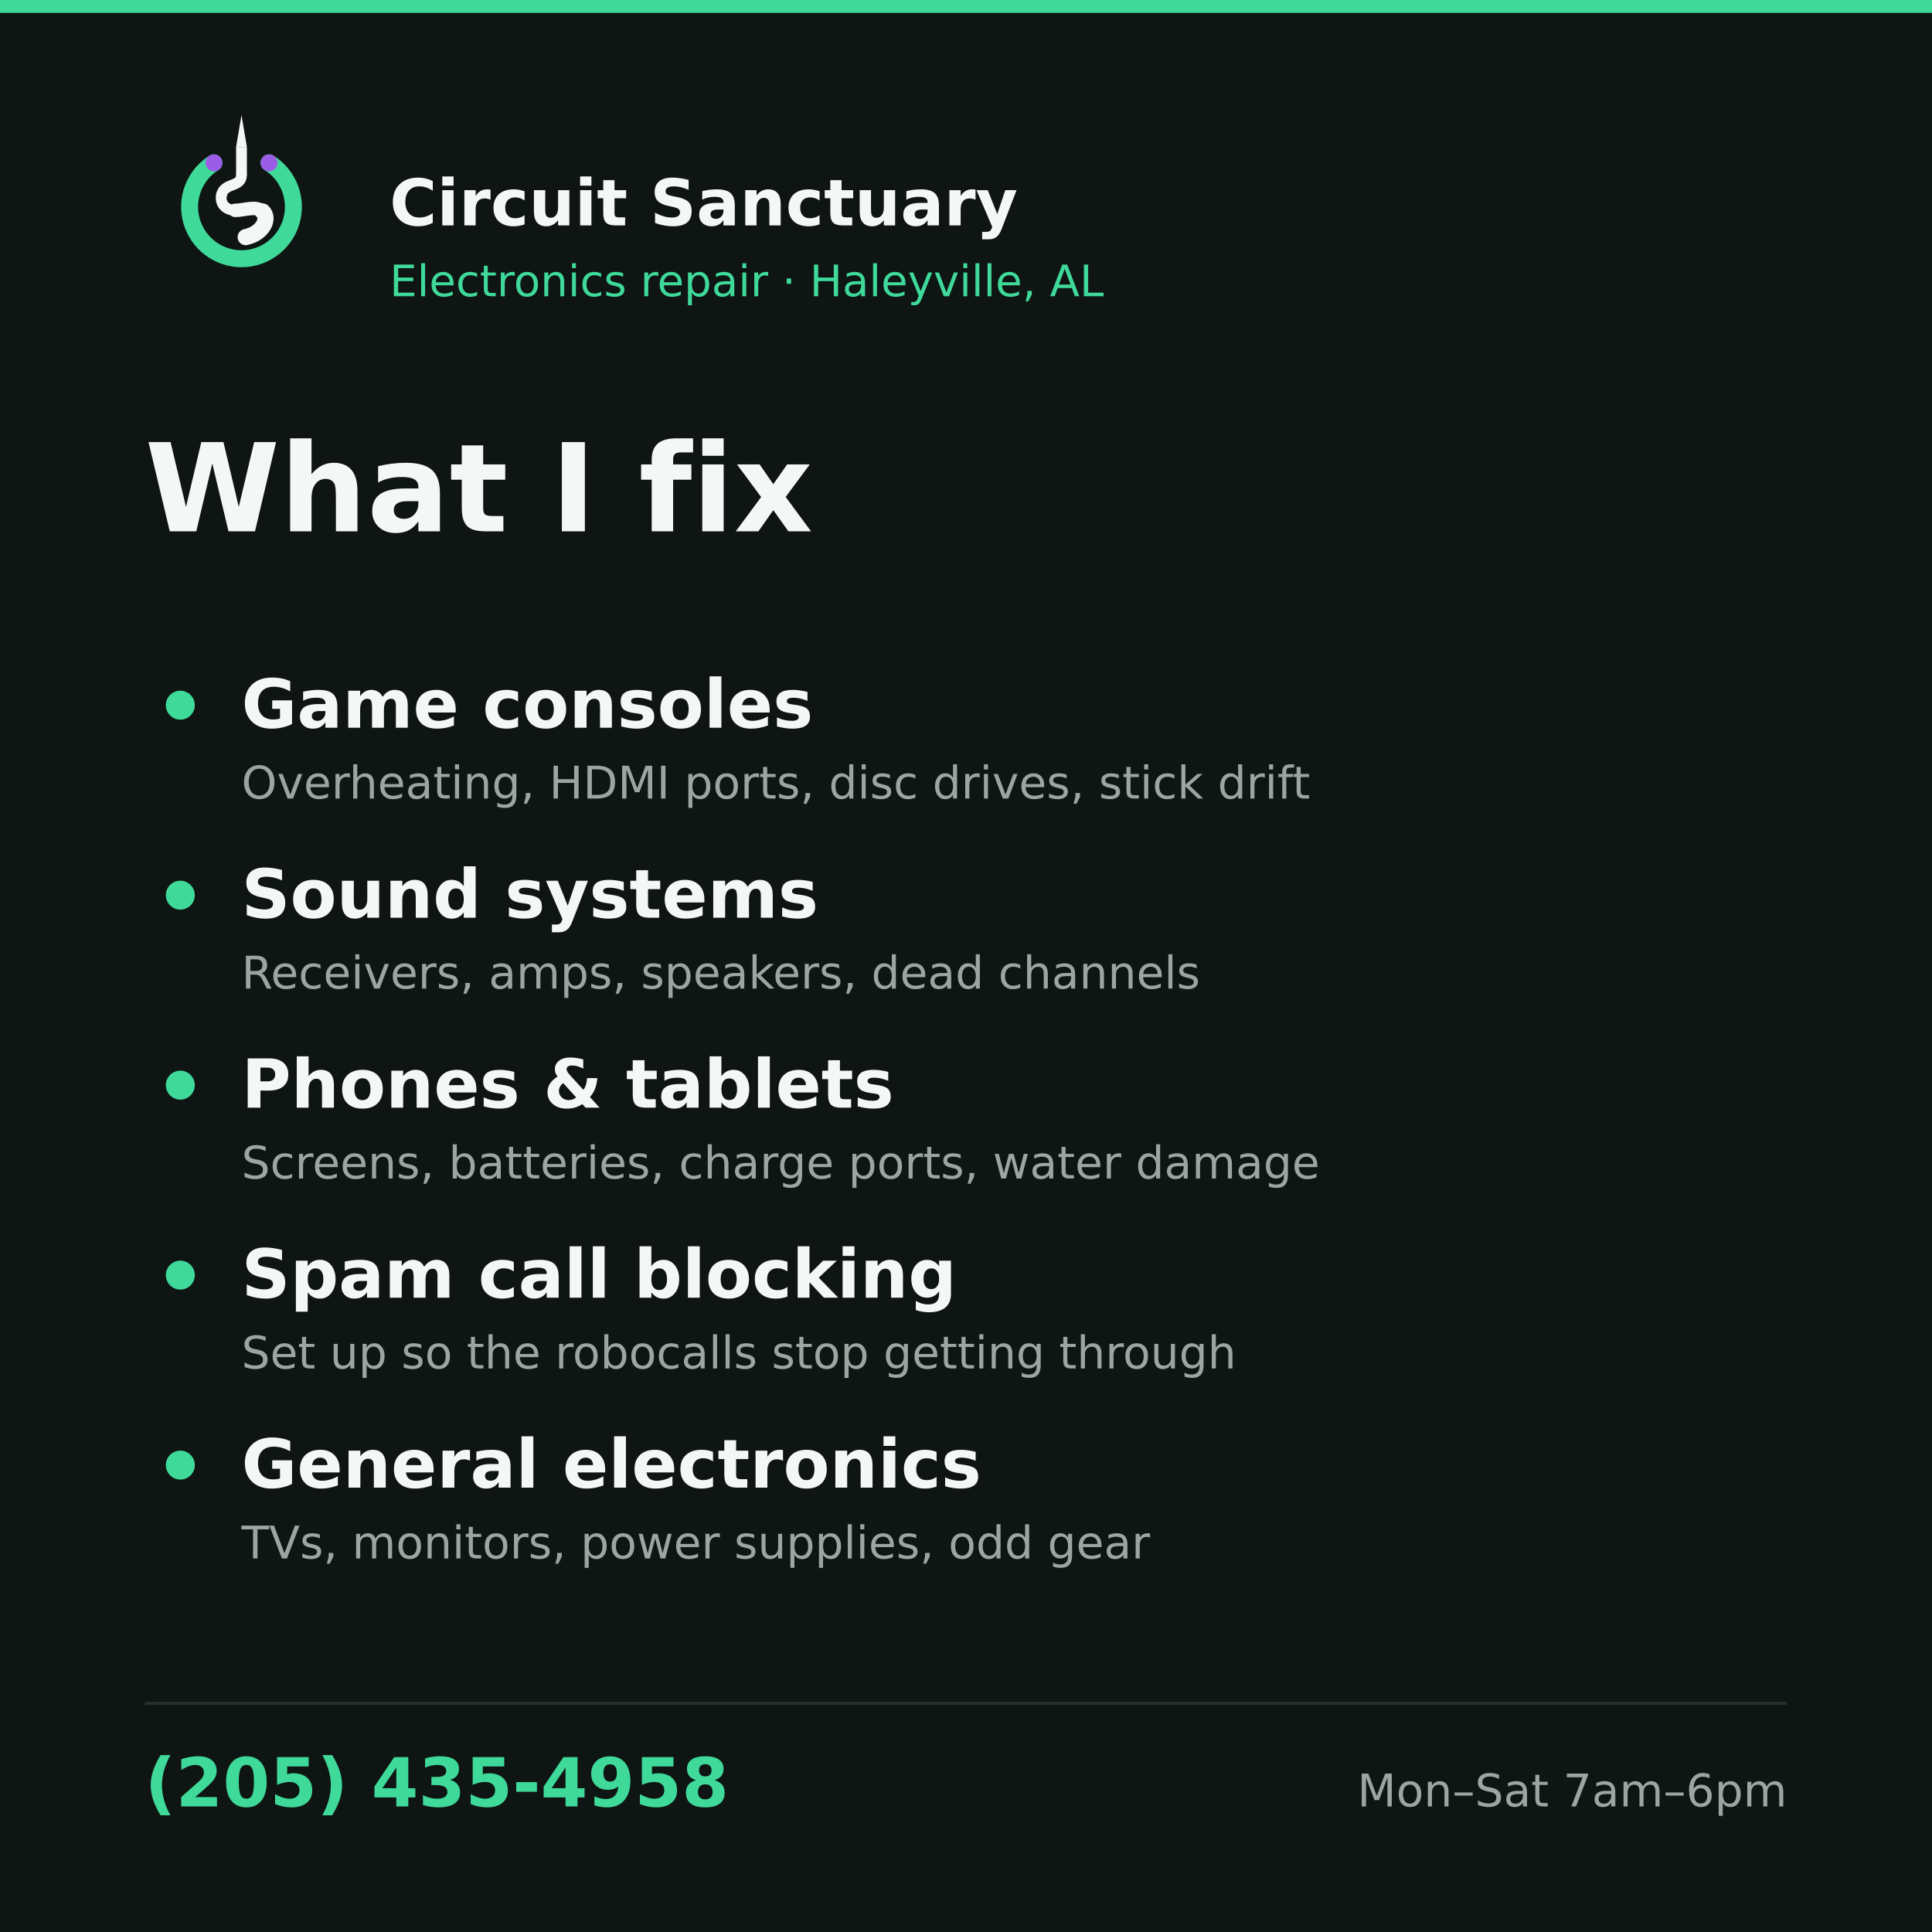
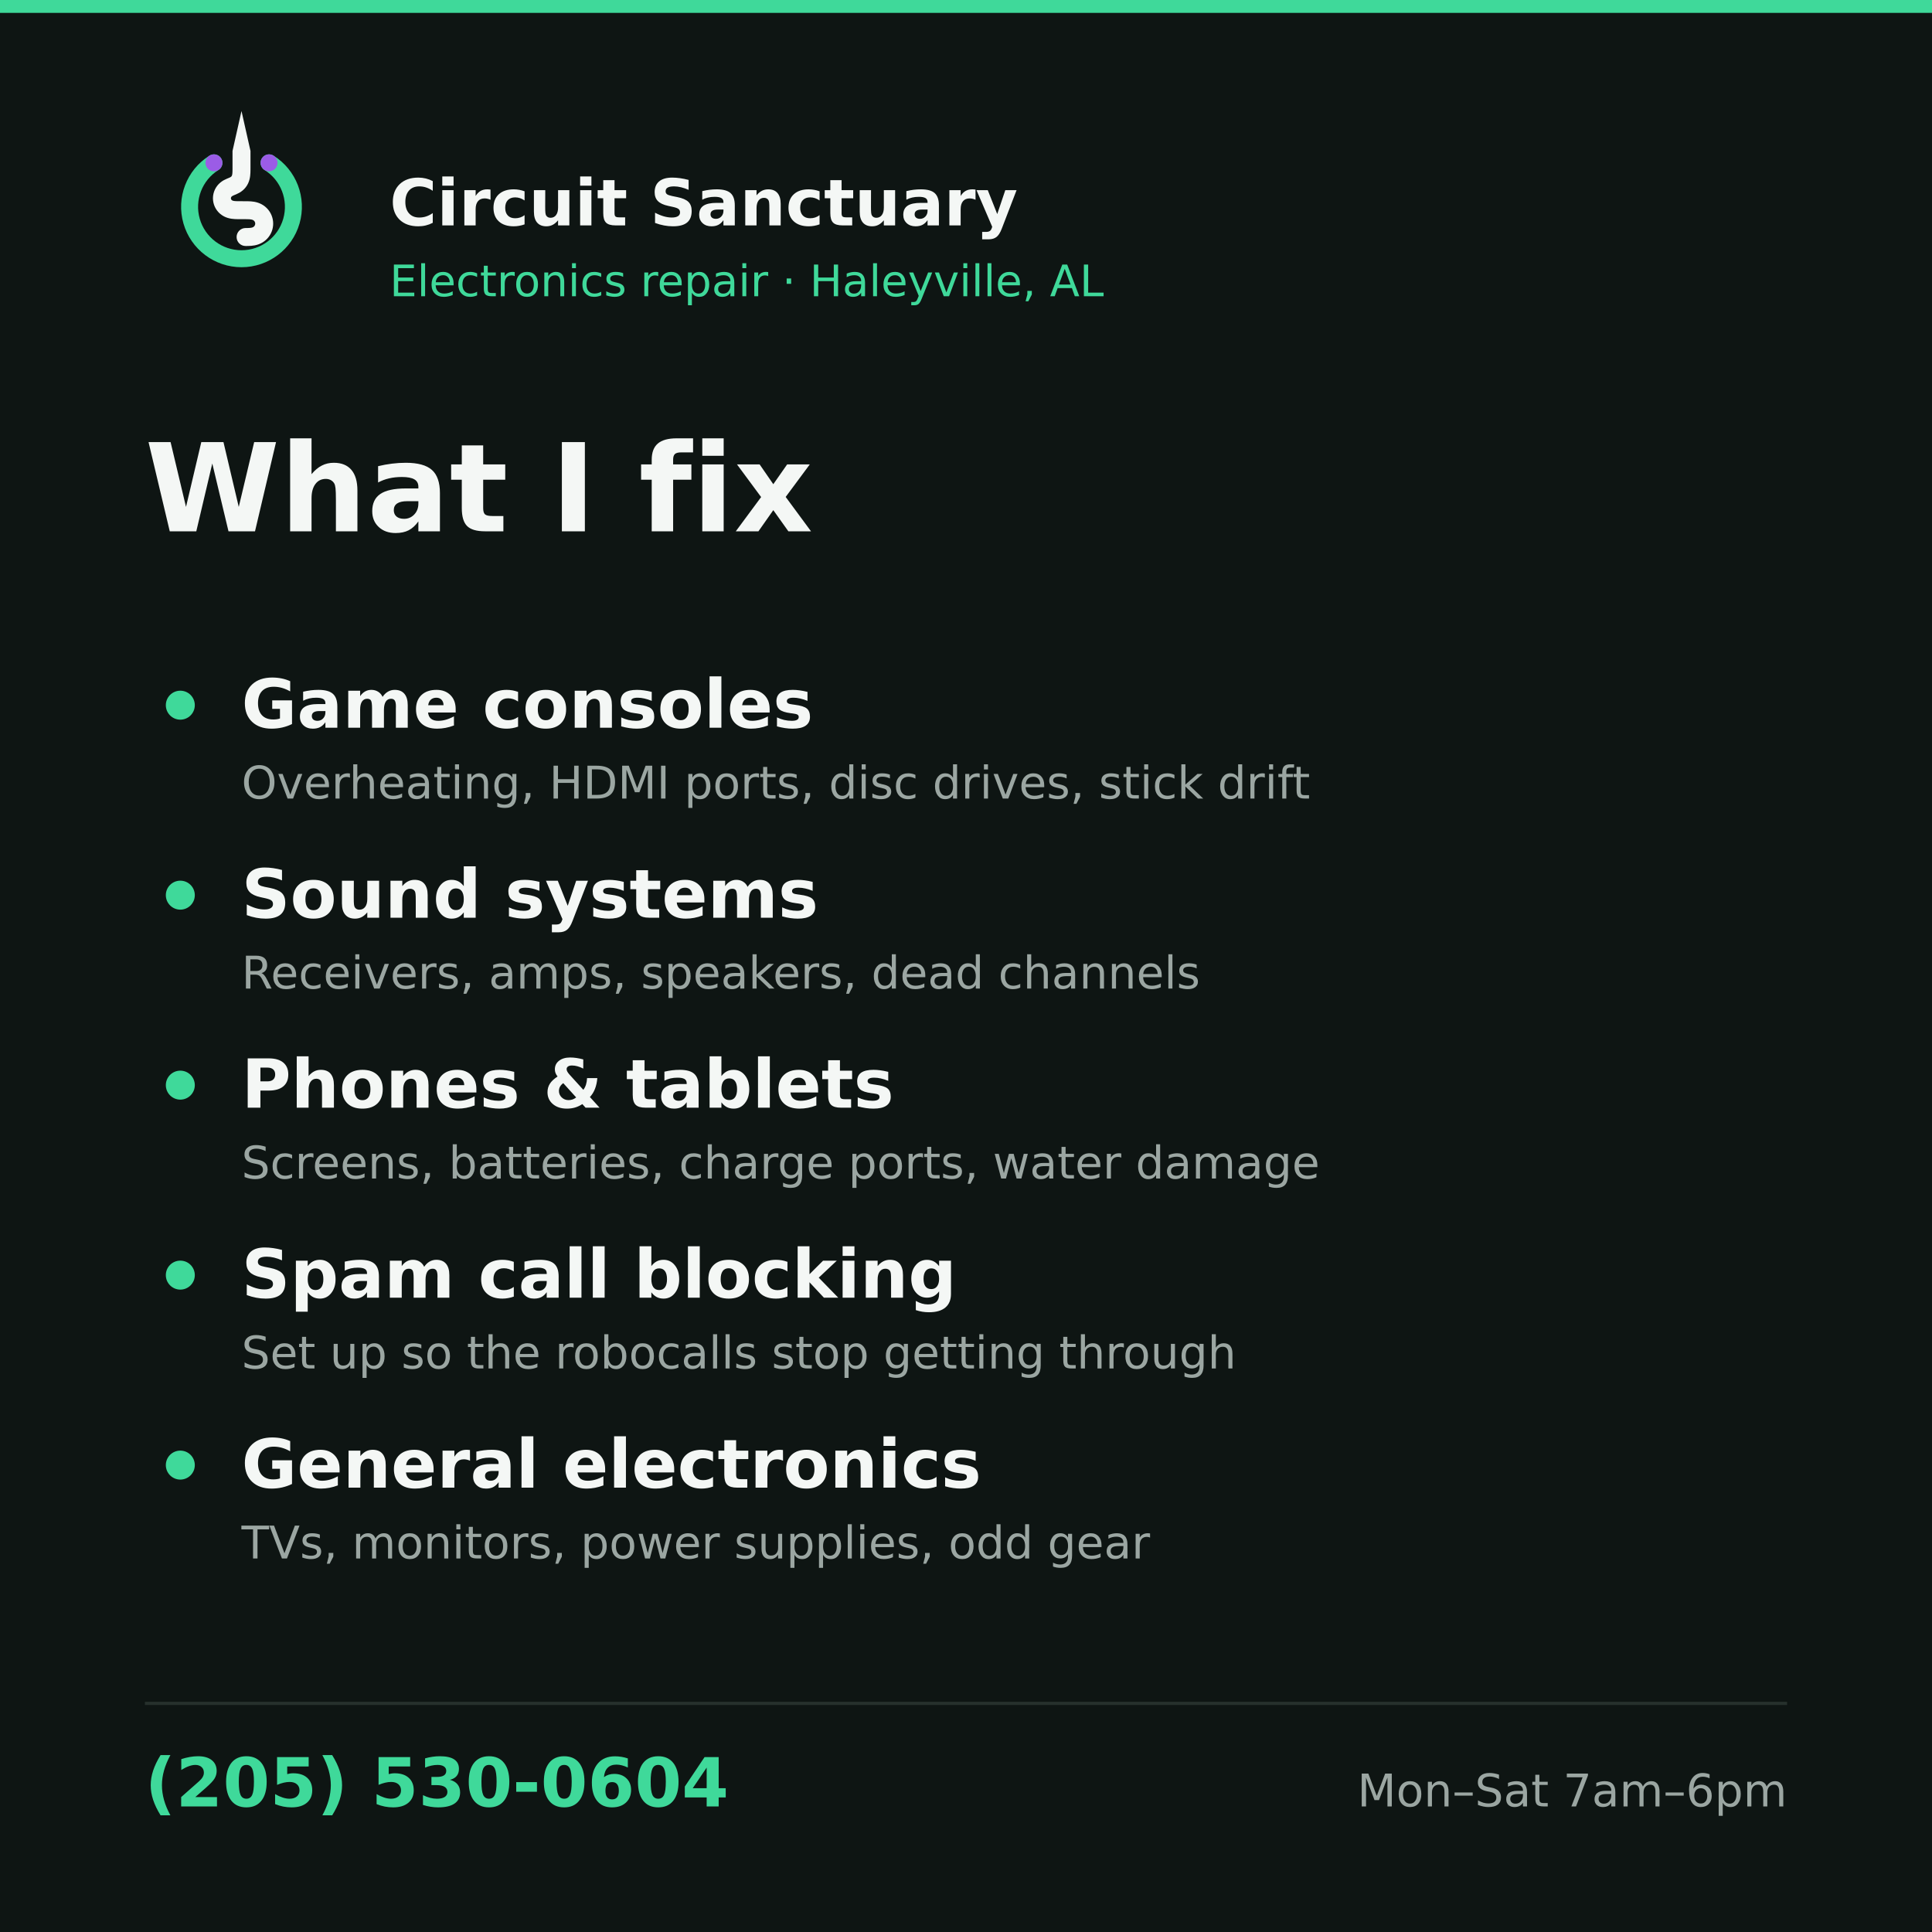
<svg xmlns="http://www.w3.org/2000/svg" viewBox="0 0 1200 1200" width="1200" height="1200">
  <rect width="1200" height="1200" fill="#0E1513" />
  <rect x="0" y="0" width="1200" height="8" fill="#3FD99A" />
  <g transform="translate(150 126) scale(0.62) translate(-100 -104)">
    <path d="M127.6 63.9 A52 52 0 1 1 72.4 63.9" stroke="#3FD99A" stroke-width="17" stroke-linecap="round" fill="none" />
    <circle cx="127.6" cy="63.9" r="8.5" fill="#9B5CE6" />
    <circle cx="72.4" cy="63.9" r="8.5" fill="#9B5CE6" />
-     <g transform="rotate(-36 100 108) translate(100 108) scale(0.9) translate(-100 -108)">
-       <path d="M84 138 C102 146, 118 137, 116 126" stroke="#F4F7F5" stroke-width="18" stroke-linecap="round" fill="none" />
-       <path d="M116 126 C114 116, 100 113, 92 107" stroke="#F4F7F5" stroke-width="15" stroke-linecap="round" fill="none" />
-       <path d="M92 107 C84 101, 82 91, 90 84" stroke="#F4F7F5" stroke-width="12" stroke-linecap="round" fill="none" />
-     </g>
-     <path d="M80.02 95.82 C82.83 83.47, 100.00 88.66, 100 76" stroke="#F4F7F5" stroke-width="10.8" stroke-linecap="round" fill="none" />
-     <path d="M94.6 76 L94.6 48 L105.4 48 L105.4 76 Z" fill="#F4F7F5" />
-     <path d="M94.6 48 L100 16 L105.4 48 Z" fill="#F4F7F5" />
+     <path d="M104.14 147.22 C105.04 147.22 105.93 147.21 106.83 147.19 C107.83 147.16 108.84 147.12 109.84 147.03 C111.00 146.94 112.15 146.79 113.29 146.57 C114.56 146.32 115.83 145.99 117.05 145.55 C118.34 145.08 119.60 144.50 120.79 143.80 C122.00 143.09 123.15 142.28 124.21 141.35 C125.27 140.42 126.25 139.39 127.11 138.28 C127.97 137.16 128.74 135.97 129.37 134.71 C130.00 133.45 130.52 132.13 130.90 130.77 C131.29 129.41 131.54 128.02 131.66 126.61 C131.77 125.21 131.76 123.79 131.60 122.39 C131.45 120.99 131.16 119.59 130.74 118.25 C130.32 116.91 129.77 115.59 129.10 114.35 C128.43 113.12 127.64 111.93 126.75 110.84 C125.85 109.76 124.86 108.75 123.77 107.85 C122.69 106.96 121.52 106.16 120.29 105.49 C119.09 104.84 117.83 104.28 116.53 103.85 C115.32 103.45 114.07 103.13 112.81 102.91 C111.69 102.72 110.56 102.59 109.43 102.51 C108.45 102.44 107.47 102.40 106.48 102.38 C105.60 102.36 104.71 102.35 103.83 102.35 C102.99 102.35 102.14 102.35 101.30 102.35 C100.47 102.35 99.64 102.35 98.81 102.34 C98.01 102.34 97.22 102.34 96.42 102.33 C95.71 102.32 94.99 102.30 94.28 102.27 C93.73 102.24 93.17 102.20 92.62 102.12 C92.24 102.06 91.87 101.99 91.50 101.88 C91.26 101.81 91.02 101.73 90.80 101.61 C90.63 101.51 90.45 101.41 90.30 101.29 C90.17 101.17 90.03 101.04 89.92 100.90 C89.82 100.76 89.71 100.61 89.64 100.45 C89.56 100.29 89.50 100.12 89.46 99.95 C89.42 99.77 89.39 99.60 89.39 99.42 C89.39 99.25 89.40 99.07 89.44 98.90 C89.48 98.73 89.53 98.56 89.60 98.41 C89.68 98.25 89.76 98.10 89.87 97.96 C89.99 97.81 90.12 97.66 90.27 97.53 C90.49 97.35 90.73 97.19 90.97 97.05 C91.41 96.81 91.87 96.60 92.33 96.40 C93.12 96.07 93.91 95.77 94.69 95.43 C95.78 94.96 96.85 94.45 97.88 93.86 C99.09 93.17 100.24 92.37 101.30 91.46 C102.41 90.51 103.44 89.44 104.32 88.27 C105.21 87.10 105.98 85.84 106.60 84.52 C107.19 83.26 107.66 81.94 108.01 80.60 C108.32 79.39 108.55 78.16 108.69 76.93 C108.81 75.87 108.89 74.81 108.93 73.75 C108.96 72.83 108.98 71.90 108.99 70.98 C108.99 70.29 109.00 69.60 109.00 68.92 L109.00 52 L100 12 L91.00 52 L91.00 68.88 C91.00 69.53 90.99 70.17 90.99 70.82 C90.98 71.56 90.97 72.31 90.94 73.05 C90.92 73.65 90.88 74.25 90.81 74.85 C90.76 75.27 90.69 75.69 90.58 76.10 C90.51 76.37 90.42 76.63 90.30 76.88 C90.22 77.06 90.10 77.23 89.98 77.39 C89.86 77.55 89.72 77.68 89.57 77.81 C89.36 77.99 89.13 78.13 88.89 78.27 C88.48 78.51 88.03 78.70 87.59 78.89 C86.84 79.21 86.08 79.51 85.32 79.83 C84.25 80.28 83.20 80.78 82.18 81.34 C80.98 82.02 79.83 82.81 78.77 83.69 C77.64 84.63 76.61 85.70 75.70 86.85 C74.79 88.03 74.00 89.31 73.36 90.66 C72.72 92.00 72.23 93.43 71.90 94.88 C71.56 96.33 71.40 97.83 71.39 99.32 C71.39 100.81 71.55 102.30 71.87 103.76 C72.18 105.21 72.67 106.63 73.29 107.98 C73.91 109.33 74.70 110.61 75.60 111.80 C76.49 112.98 77.53 114.06 78.66 115.02 C79.78 115.96 81.02 116.79 82.31 117.48 C83.56 118.15 84.88 118.68 86.23 119.09 C87.46 119.47 88.72 119.74 89.99 119.92 C91.09 120.08 92.20 120.18 93.31 120.24 C94.26 120.29 95.21 120.31 96.17 120.33 C97.04 120.34 97.90 120.34 98.77 120.34 C99.61 120.35 100.45 120.35 101.29 120.35 C102.11 120.35 102.93 120.35 103.76 120.35 C104.54 120.35 105.32 120.36 106.10 120.38 C106.79 120.39 107.47 120.41 108.15 120.46 C108.68 120.50 109.21 120.56 109.73 120.65 C110.11 120.72 110.49 120.81 110.85 120.93 C111.14 121.02 111.41 121.15 111.67 121.29 C111.90 121.42 112.12 121.57 112.32 121.74 C112.52 121.90 112.69 122.09 112.86 122.29 C113.02 122.49 113.15 122.71 113.28 122.93 C113.40 123.16 113.49 123.40 113.57 123.64 C113.64 123.88 113.69 124.14 113.72 124.39 C113.74 124.65 113.74 124.90 113.72 125.16 C113.70 125.41 113.64 125.67 113.57 125.91 C113.50 126.16 113.40 126.39 113.29 126.62 C113.17 126.85 113.03 127.06 112.87 127.27 C112.71 127.47 112.53 127.65 112.34 127.82 C112.14 127.99 111.92 128.14 111.70 128.27 C111.45 128.41 111.18 128.53 110.91 128.63 C110.56 128.75 110.20 128.83 109.84 128.90 C109.35 129.00 108.84 129.05 108.34 129.10 C107.68 129.15 107.02 129.18 106.36 129.19 C105.59 129.21 104.81 129.22 104.04 129.22 A9.00 9.00 0 0 0 104.14 147.22 Z" fill="#F4F7F5" />
  </g>
  <text x="242" y="140" font-family="DejaVu Sans" font-size="40" font-weight="bold" fill="#F4F7F5">Circuit Sanctuary</text>
  <text x="242" y="184" font-family="DejaVu Sans" font-size="27" fill="#3FD99A">Electronics repair · Haleyville, AL</text>
  <text x="90" y="330" font-family="DejaVu Sans" font-size="76" font-weight="bold" fill="#F4F7F5">What I fix</text>
  <circle cx="112" cy="438" r="9" fill="#3FD99A" />
  <text x="150" y="452" font-family="DejaVu Sans" font-size="42" font-weight="bold" fill="#F4F7F5">Game consoles</text>
  <text x="150" y="496" font-family="DejaVu Sans" font-size="28" fill="#9BA6A2">Overheating, HDMI ports, disc drives, stick drift</text>
  <circle cx="112" cy="556" r="9" fill="#3FD99A" />
  <text x="150" y="570" font-family="DejaVu Sans" font-size="42" font-weight="bold" fill="#F4F7F5">Sound systems</text>
  <text x="150" y="614" font-family="DejaVu Sans" font-size="28" fill="#9BA6A2">Receivers, amps, speakers, dead channels</text>
  <circle cx="112" cy="674" r="9" fill="#3FD99A" />
  <text x="150" y="688" font-family="DejaVu Sans" font-size="42" font-weight="bold" fill="#F4F7F5">Phones &amp; tablets</text>
  <text x="150" y="732" font-family="DejaVu Sans" font-size="28" fill="#9BA6A2">Screens, batteries, charge ports, water damage</text>
  <circle cx="112" cy="792" r="9" fill="#3FD99A" />
  <text x="150" y="806" font-family="DejaVu Sans" font-size="42" font-weight="bold" fill="#F4F7F5">Spam call blocking</text>
  <text x="150" y="850" font-family="DejaVu Sans" font-size="28" fill="#9BA6A2">Set up so the robocalls stop getting through</text>
  <circle cx="112" cy="910" r="9" fill="#3FD99A" />
  <text x="150" y="924" font-family="DejaVu Sans" font-size="42" font-weight="bold" fill="#F4F7F5">General electronics</text>
  <text x="150" y="968" font-family="DejaVu Sans" font-size="28" fill="#9BA6A2">TVs, monitors, power supplies, odd gear</text>
  <line x1="90" y1="1058" x2="1110" y2="1058" stroke="#26302C" stroke-width="2" />
-   <text x="90" y="1122" font-family="DejaVu Sans" font-size="42" font-weight="bold" fill="#3FD99A">(205) 435-4958</text>
+   <text x="90" y="1122" font-family="DejaVu Sans" font-size="42" font-weight="bold" fill="#3FD99A">(205) 530-0604</text>
  <text x="1110" y="1122" text-anchor="end" font-family="DejaVu Sans" font-size="28" fill="#9BA6A2">Mon–Sat 7am–6pm</text>
</svg>
